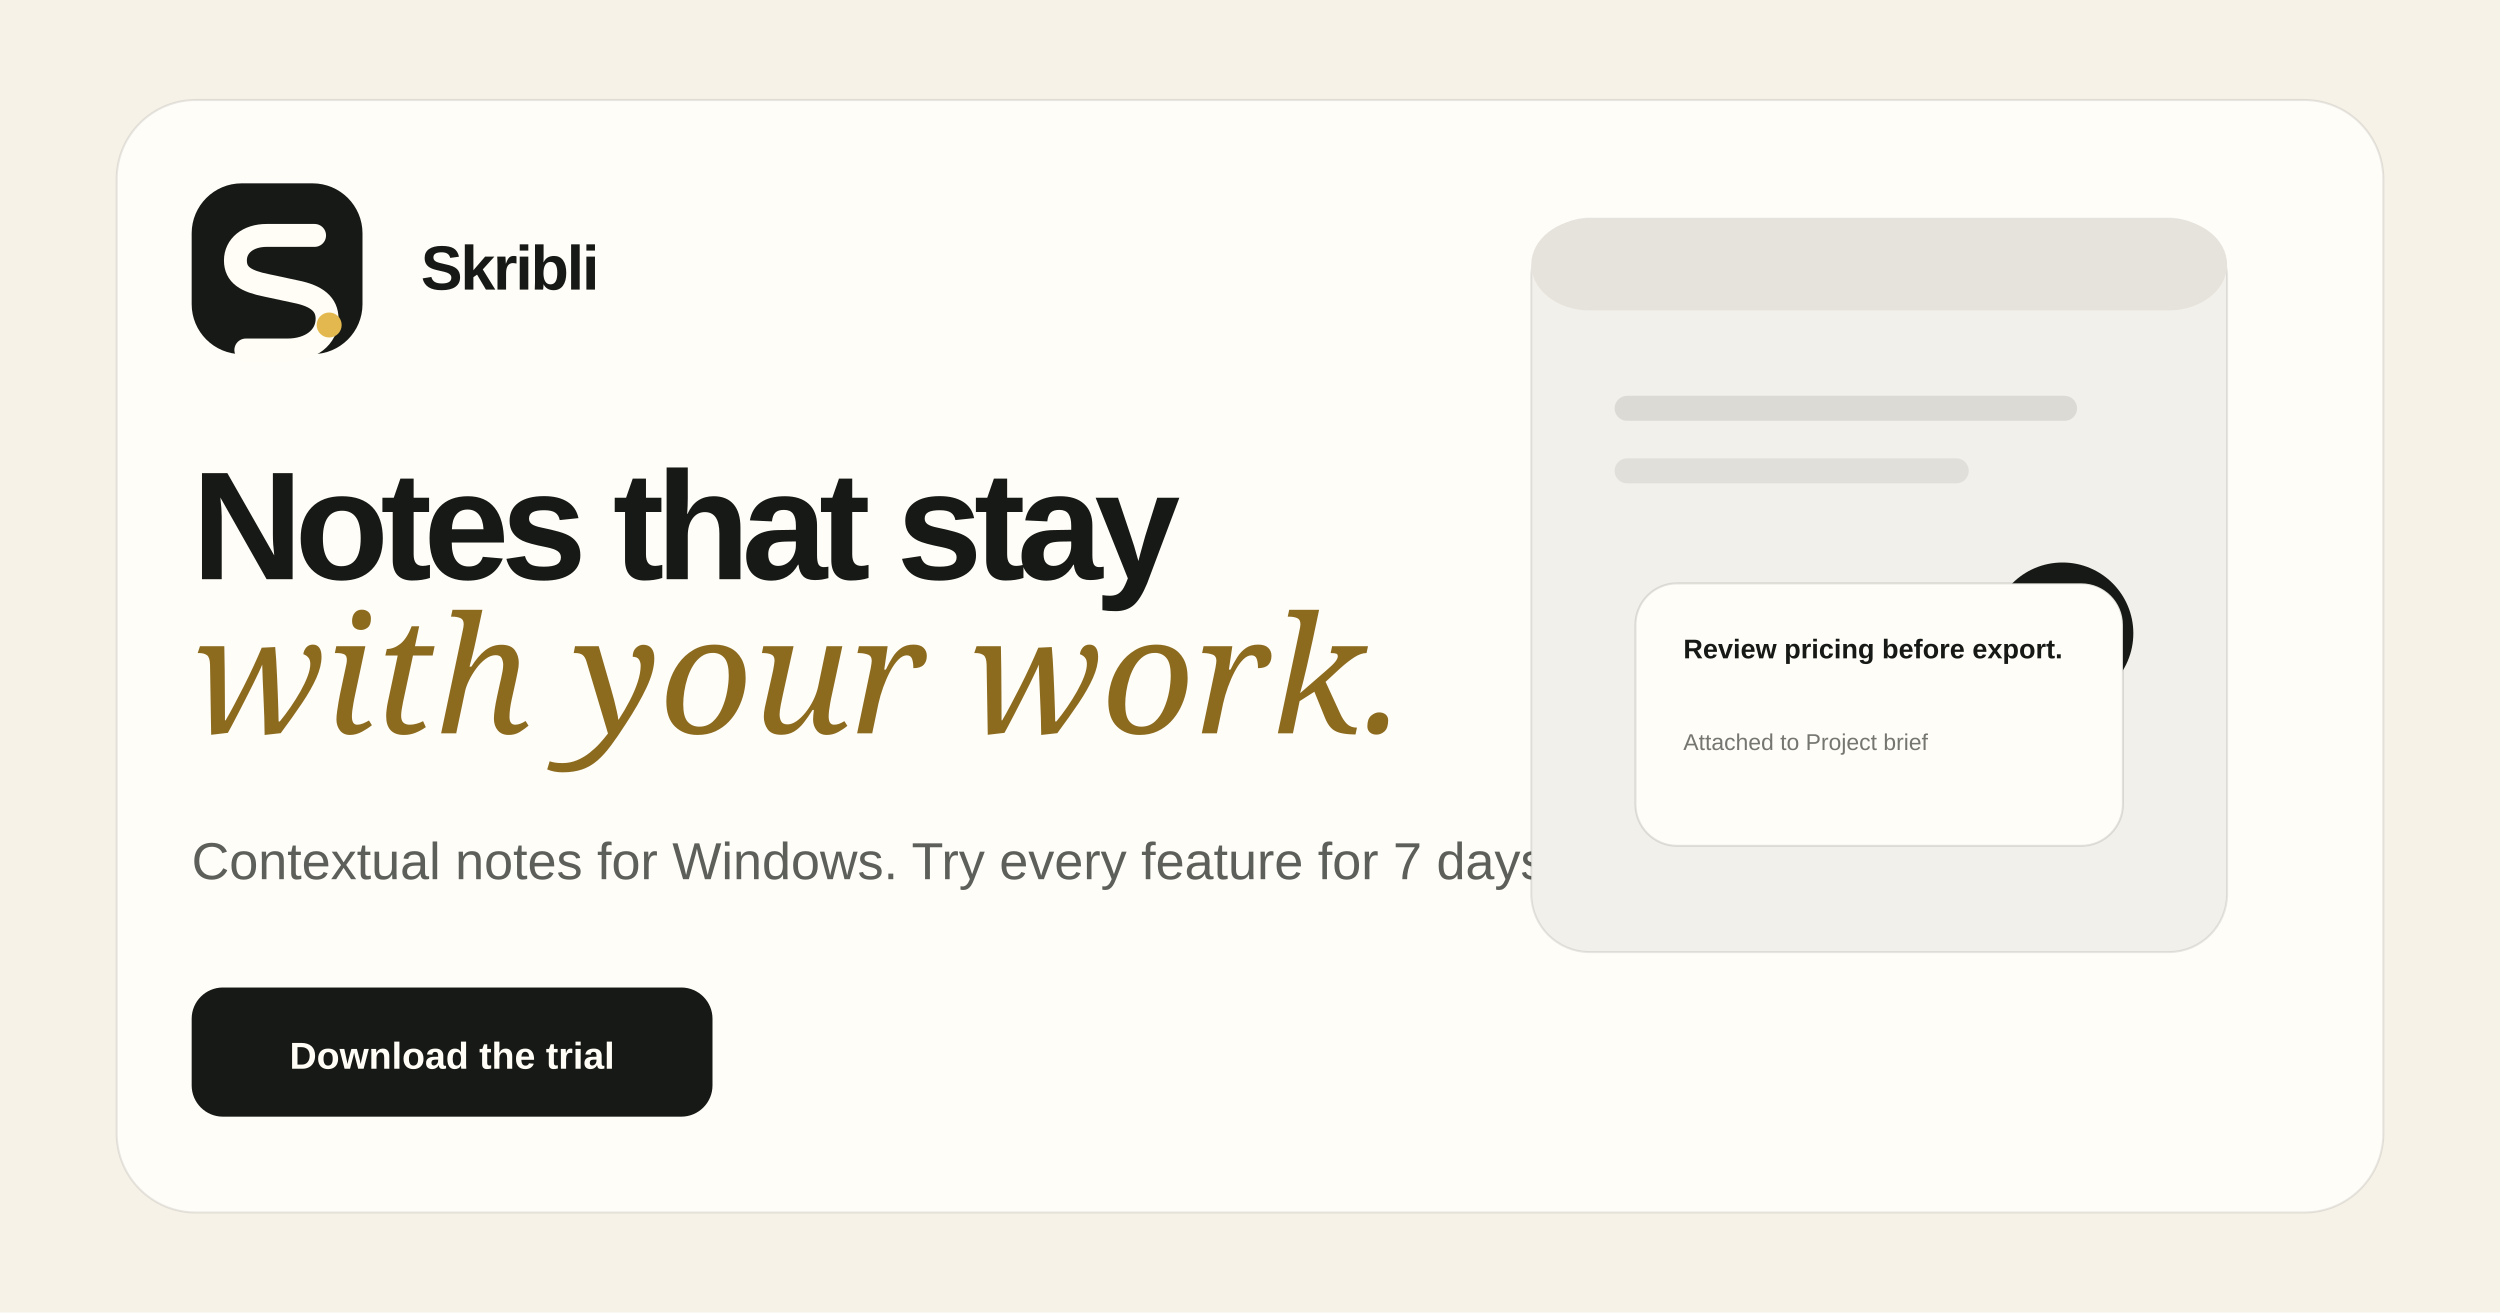
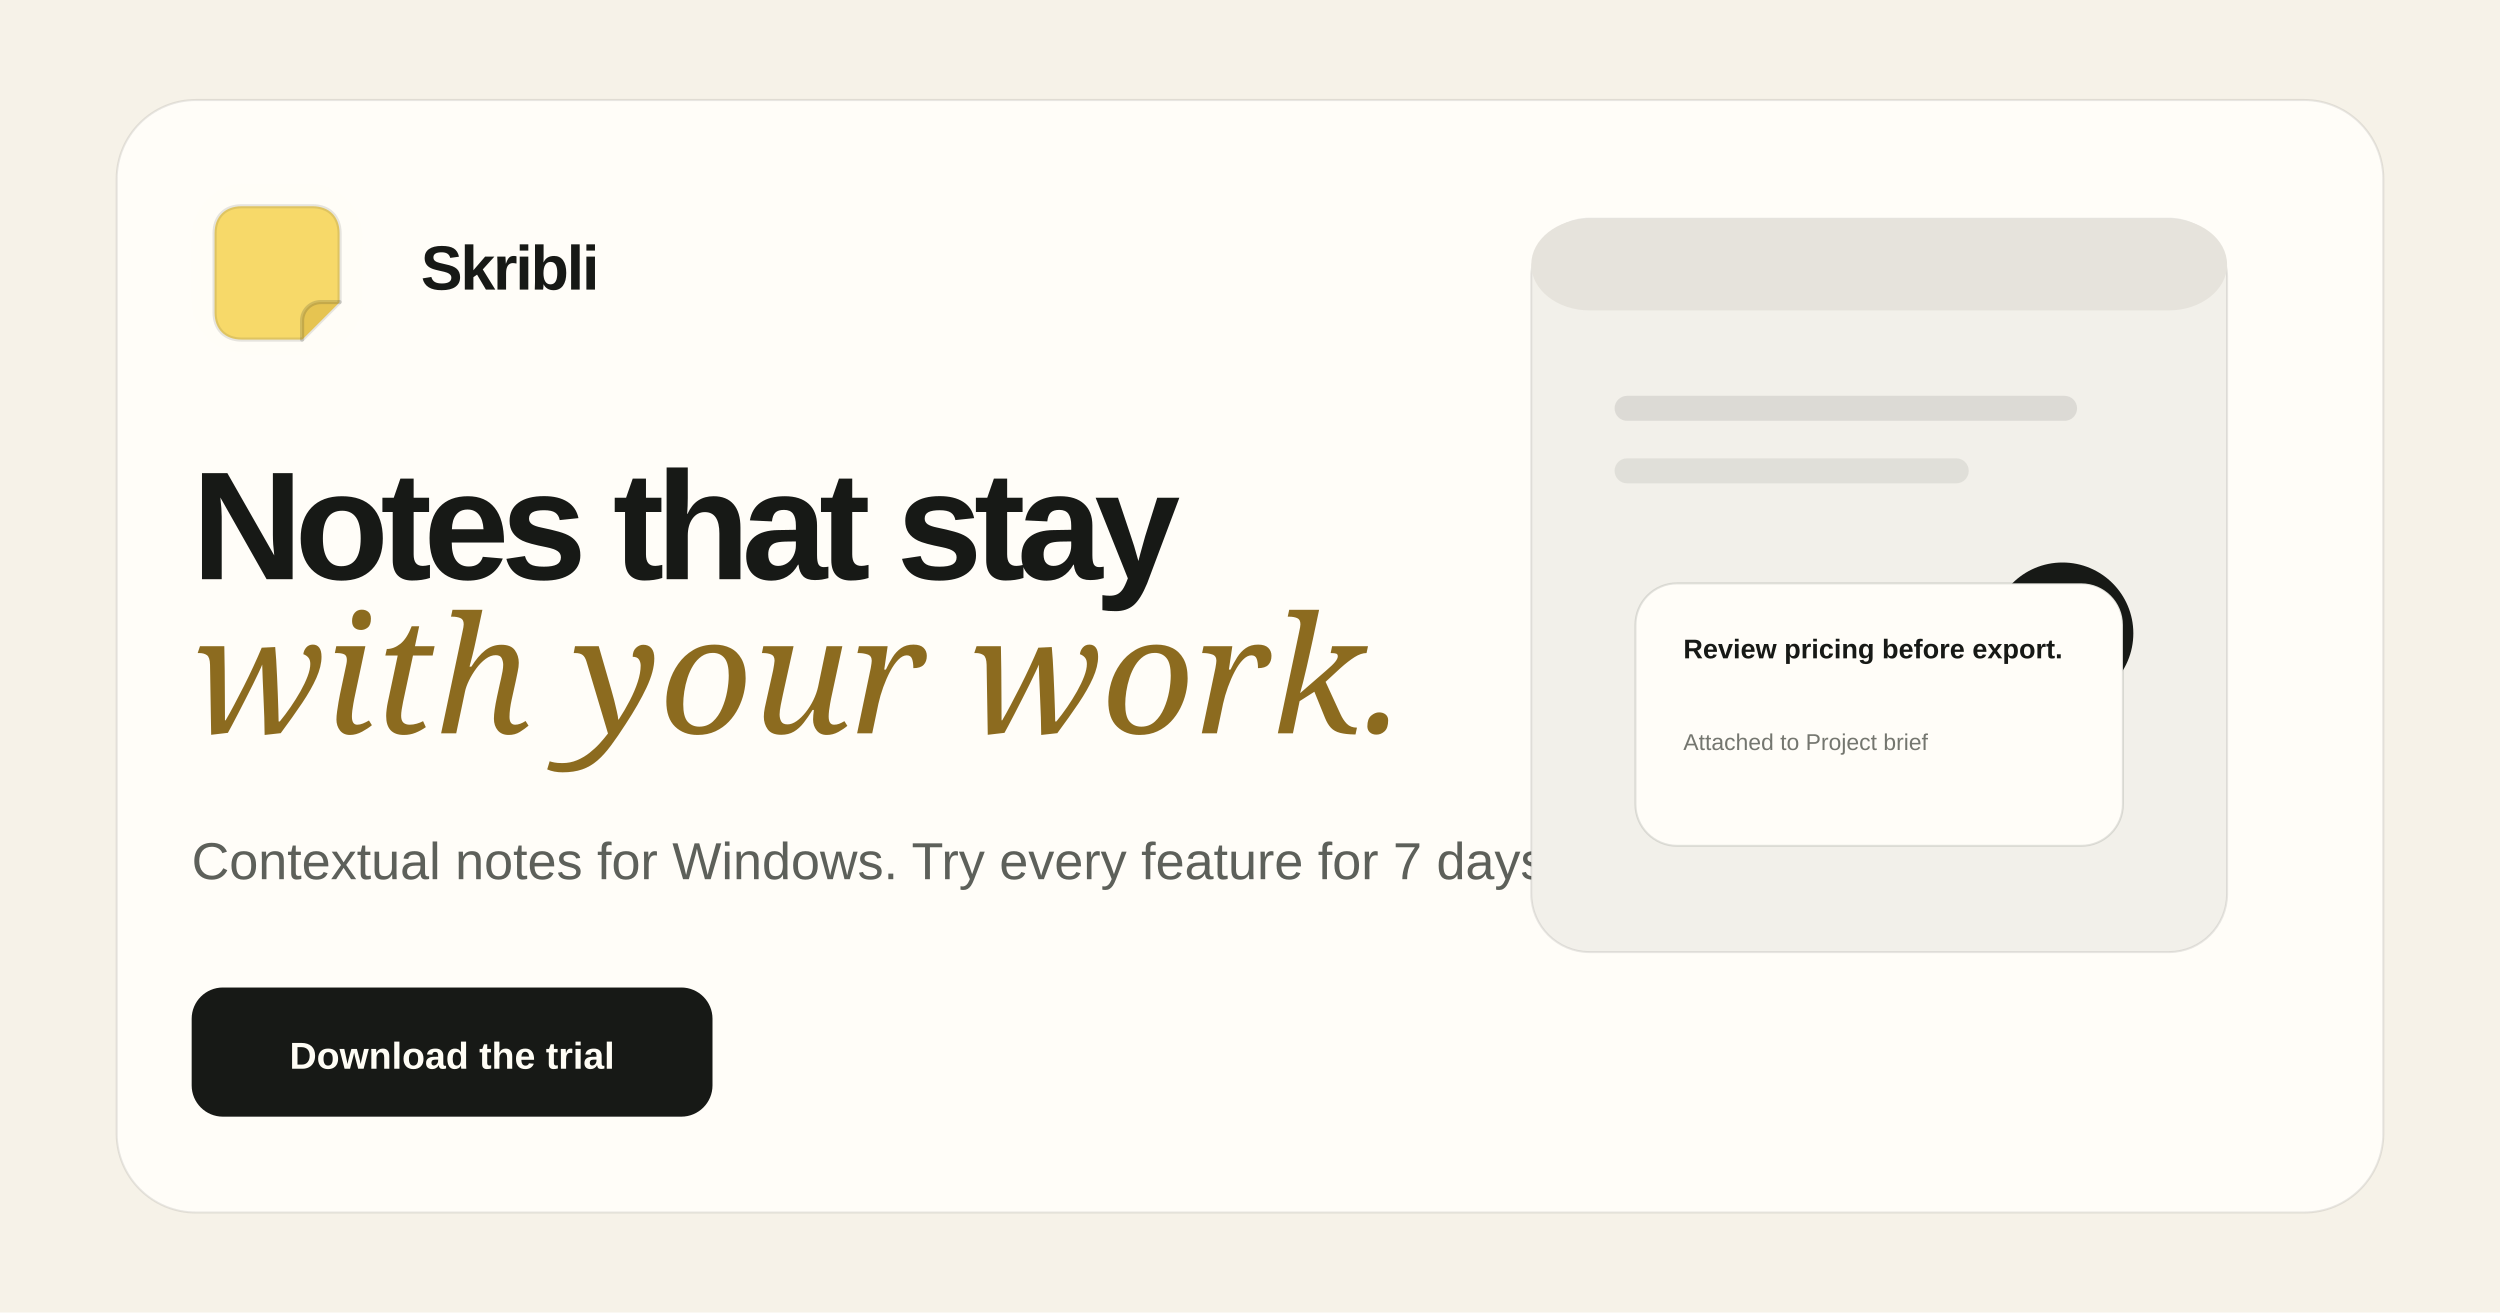
<svg xmlns="http://www.w3.org/2000/svg" width="1200" height="630" viewBox="0 0 1200 630" fill="none">
  <rect width="1200" height="630" fill="#F6F2E8" />
  <rect x="56" y="48" width="1088" height="534" rx="38" fill="#FFFDF8" stroke="#171916" stroke-opacity="0.10" />
-   <rect x="92" y="88" width="82" height="82" rx="24" fill="#171916" />
-   <path d="M151 113H128c-9 0-15 5-15 12 0 7 5 10 15 12l14 3c10 2 15 6 15 13 0 9-8 15-19 15h-20" fill="none" stroke="#FFFDF5" stroke-width="11" stroke-linecap="round" />
-   <circle cx="158" cy="156" r="6" fill="#E3B94F" />
+   <rect x="92" y="88" width="82" height="82" rx="26" fill="#FFFDF7" />
+   <path d="M116 99H150C158 99 163 104 163 112V145L145 163H116C108 163 103 158 103 150V112C103 104 108 99 116 99Z" fill="#F7D969" stroke="#2B2D28" stroke-opacity=".12" stroke-width="2" stroke-linejoin="round" />
+   <path d="M145 163V154C145 149 149 145 154 145H163" fill="#E6C451" stroke="#2B2D28" stroke-opacity=".18" stroke-width="2" stroke-linecap="round" stroke-linejoin="round" />
  <text x="202" y="139" font-family="Arial, sans-serif" font-weight="700" font-size="30" letter-spacing="-1" fill="#171916">Skribli</text>
  <text x="92" y="278" font-family="Arial, sans-serif" font-weight="700" font-size="74" letter-spacing="-4" fill="#171916">Notes that stay</text>
  <text x="92" y="352" font-family="Georgia, serif" font-style="italic" font-size="78" fill="#8C6B1F">with your work.</text>
  <text x="92" y="422" font-family="Arial, sans-serif" font-size="25" fill="#5D605A">Contextual notes for Windows. Try every feature for 7 days.</text>
  <rect x="92" y="474" width="250" height="62" rx="15" fill="#171916" />
  <text x="217" y="513" text-anchor="middle" font-family="Arial, sans-serif" font-weight="700" font-size="18" fill="#FFFDF5">Download the trial</text>
  <g>
    <rect x="735" y="105" width="334" height="352" rx="28" fill="#F2F0EA" stroke="#171916" stroke-opacity="0.10" />
    <rect x="735" y="105" width="334" height="44" rx="28" fill="#E6E3DC" />
    <rect x="775" y="190" width="222" height="12" rx="6" fill="#171916" fill-opacity="0.10" />
    <rect x="775" y="220" width="170" height="12" rx="6" fill="#171916" fill-opacity="0.08" />
    <circle cx="990" cy="304" r="34" fill="#171916" />
    <circle cx="1008" cy="324" r="8" fill="#E3B94F" />
    <rect x="785" y="280" width="234" height="126" rx="20" fill="#FFFDF8" stroke="#171916" stroke-opacity="0.12" />
    <text x="808" y="316" font-family="Arial, sans-serif" font-weight="700" font-size="13" fill="#171916">Review pricing before export.</text>
    <text x="808" y="360" font-family="Arial, sans-serif" font-size="11" fill="#74766F">Attached to Project brief</text>
  </g>
</svg>
